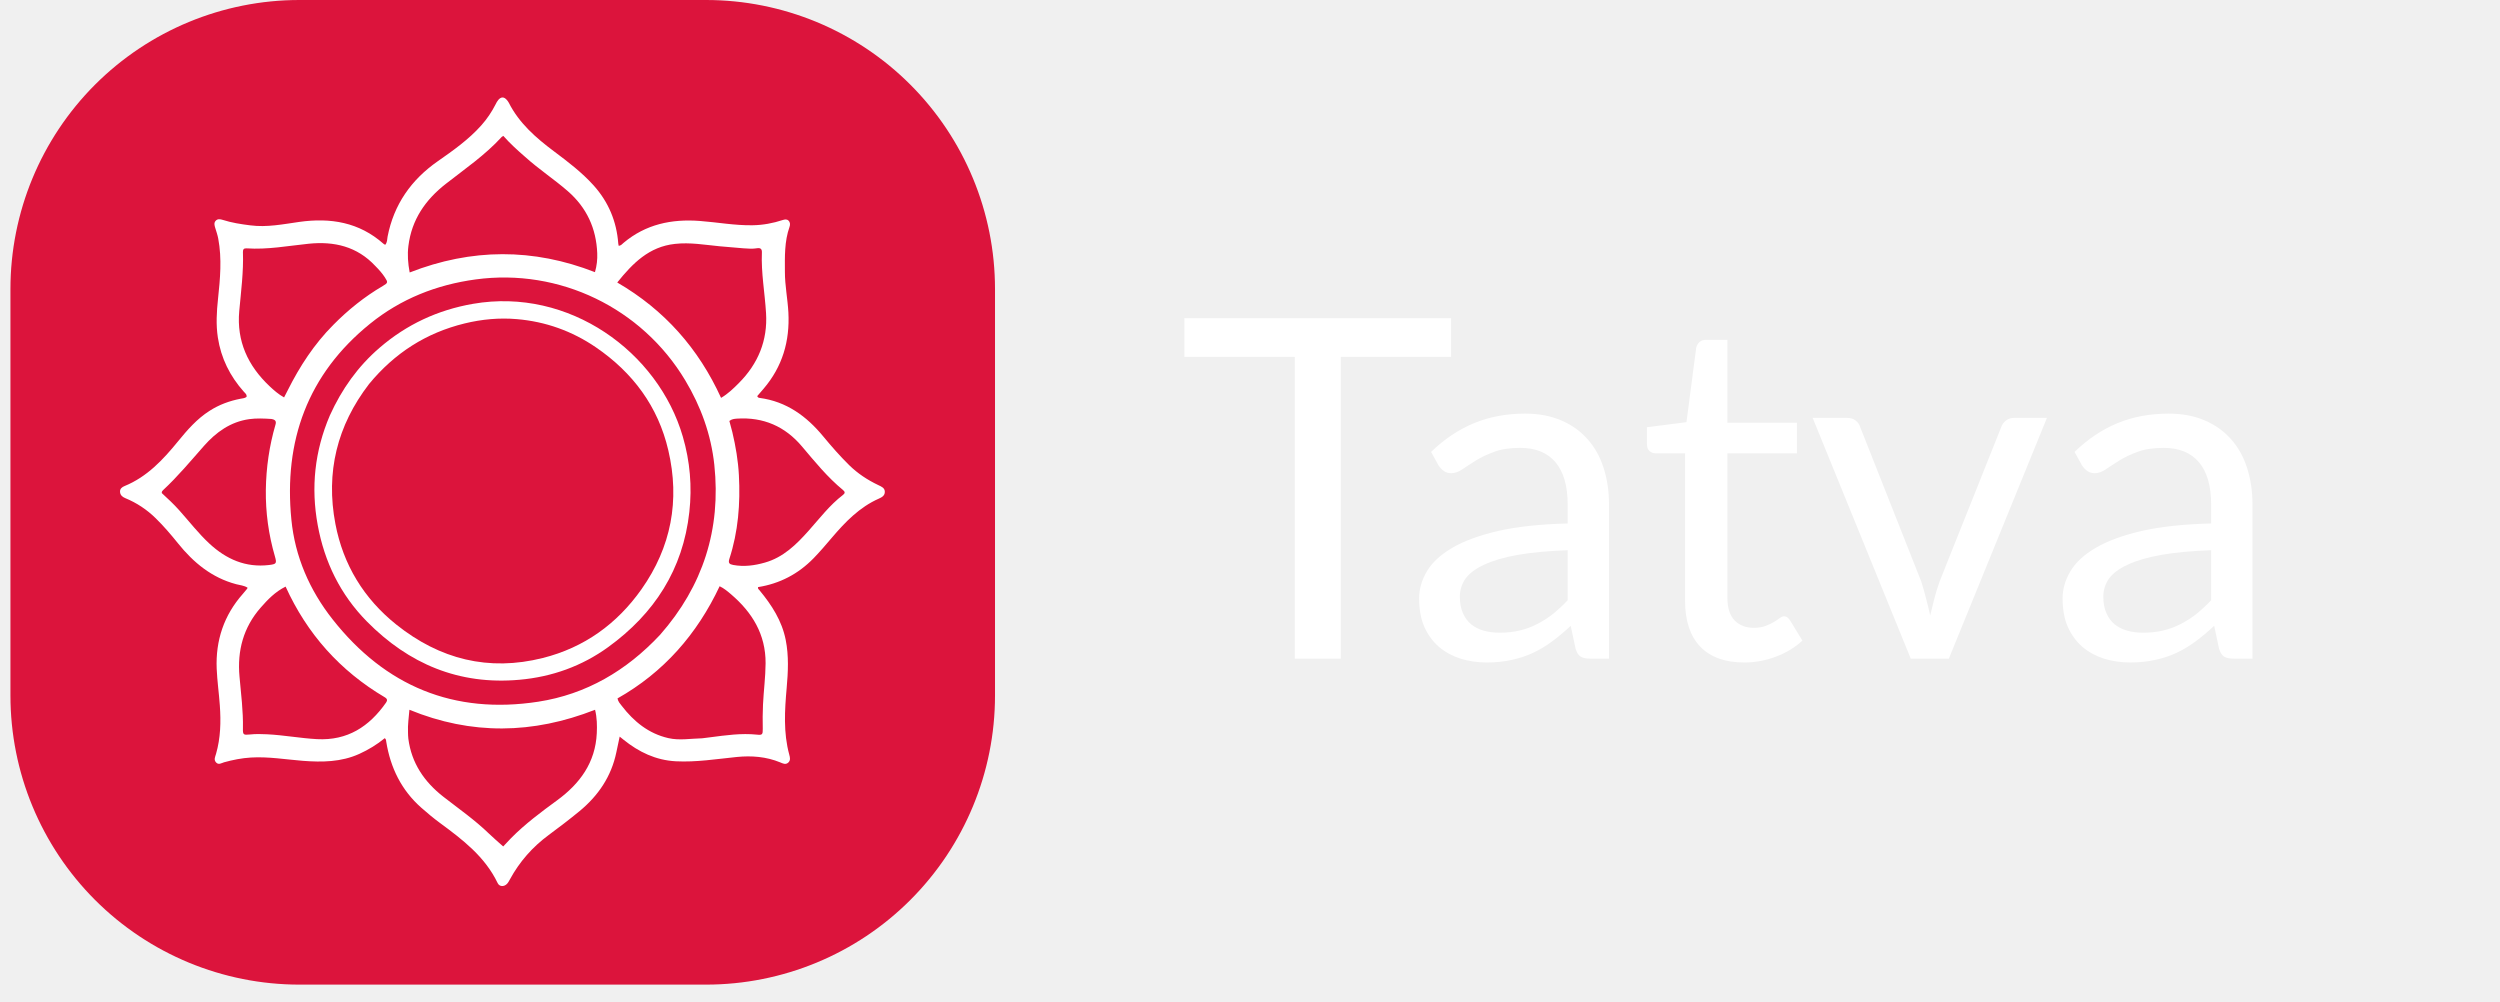
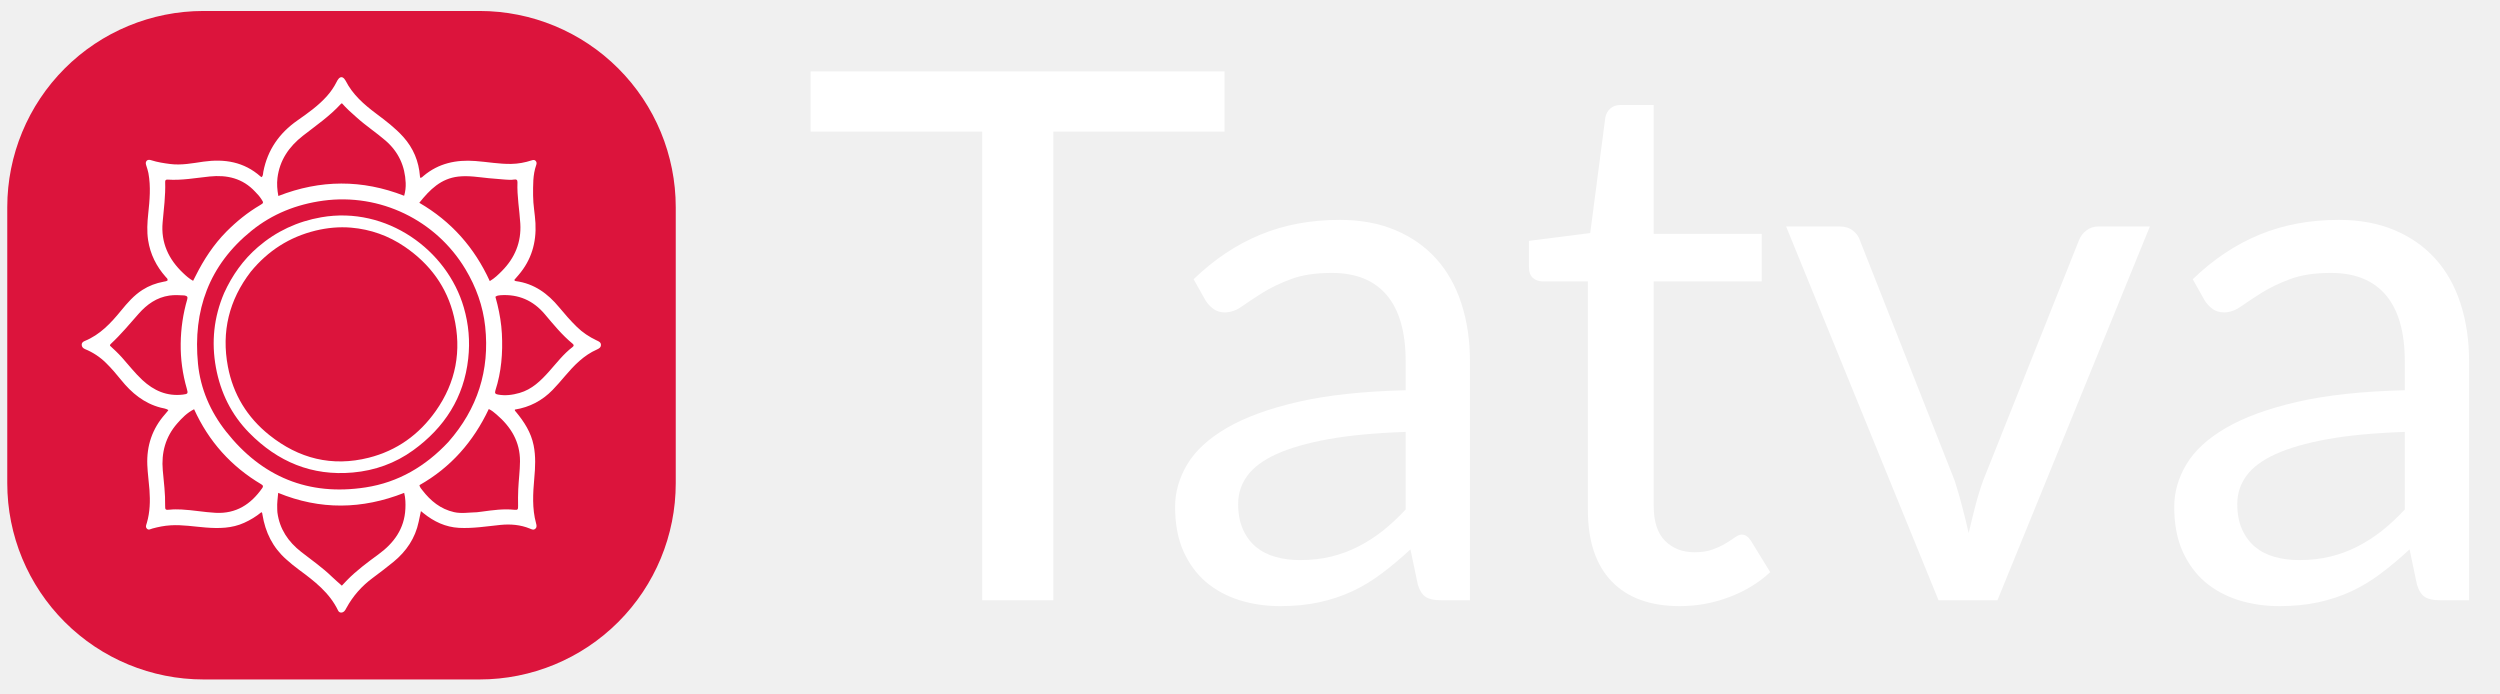
- <svg xmlns="http://www.w3.org/2000/svg" width="257" zoomAndPan="magnify" viewBox="0 0 192.75 77.25" height="103" preserveAspectRatio="xMidYMid meet" version="1.2">
+ <svg xmlns="http://www.w3.org/2000/svg" version="1.2" preserveAspectRatio="xMidYMid meet" viewBox="0 47.538 284.985 79.002" zoomAndPan="magnify" style="max-height: 500px" width="284.985" height="79.002">
  <defs>
-     <clipPath id="640faa9745">
-       <path d="M 0.805 0 L 76.715 0 L 76.715 75.914 L 0.805 75.914 Z M 0.805 0 " />
+     <clipPath id="75d0f2663d">
+       <path d="M 0.828 48.789 L 77.031 48.789 L 77.031 124.992 L 0.828 124.992 Z M 0.828 48.789" />
    </clipPath>
-     <clipPath id="23c861ddfa">
-       <path d="M 23.086 0 L 54.434 0 C 60.344 0 66.012 2.348 70.188 6.527 C 74.367 10.707 76.715 16.375 76.715 22.285 L 76.715 53.629 C 76.715 59.539 74.367 65.207 70.188 69.387 C 66.012 73.566 60.344 75.914 54.434 75.914 L 23.086 75.914 C 17.176 75.914 11.508 73.566 7.328 69.387 C 3.152 65.207 0.805 59.539 0.805 53.629 L 0.805 22.285 C 0.805 16.375 3.152 10.707 7.328 6.527 C 11.508 2.348 17.176 0 23.086 0 Z M 23.086 0 " />
+     <clipPath id="ce4071ce80">
+       <path d="M 23.199 48.789 L 54.664 48.789 C 60.598 48.789 66.285 51.145 70.48 55.34 C 74.676 59.535 77.031 65.227 77.031 71.16 L 77.031 102.625 C 77.031 108.559 74.676 114.246 70.48 118.441 C 66.285 122.637 60.598 124.992 54.664 124.992 L 23.199 124.992 C 17.266 124.992 11.574 122.637 7.379 118.441 C 3.184 114.246 0.828 108.559 0.828 102.625 L 0.828 71.16 C 0.828 65.227 3.184 59.535 7.379 55.34 C 11.574 51.145 17.266 48.789 23.199 48.789 Z M 23.199 48.789" />
+     </clipPath>
+     <clipPath id="1b4e973c7e">
+       <path d="M 9 56 L 69 56 L 69 118 L 9 118 Z M 9 56" />
+     </clipPath>
+     <clipPath id="918404fcd6">
+       <path d="M 0.828 71.16 L 0.828 102.625 C 0.828 114.98 10.844 124.992 23.199 124.992 L 54.664 124.992 C 67.02 124.992 77.031 114.98 77.031 102.625 L 77.031 71.16 C 77.031 58.805 67.02 48.789 54.664 48.789 L 23.199 48.789 C 10.844 48.789 0.828 58.805 0.828 71.16 Z M 0.828 71.16" />
+     </clipPath>
+     <clipPath id="433a5725b2">
+       <path d="M 24 72 L 54 72 L 54 102 L 24 102 Z M 24 72" />
+     </clipPath>
+     <clipPath id="1e7aa0f657">
+       <path d="M 0.828 71.16 L 0.828 102.625 C 0.828 114.98 10.844 124.992 23.199 124.992 L 54.664 124.992 C 67.02 124.992 77.031 114.98 77.031 102.625 L 77.031 71.16 C 77.031 58.805 67.02 48.789 54.664 48.789 L 23.199 48.789 C 10.844 48.789 0.828 58.805 0.828 71.16 Z M 0.828 71.16" />
    </clipPath>
  </defs>
-   <g id="27ff753aa9">
-     <g clip-rule="nonzero" clip-path="url(#640faa9745)">
-       <g clip-rule="nonzero" clip-path="url(#23c861ddfa)">
-         <path style=" stroke:none;fill-rule:nonzero;fill:crimson;fill-opacity:1;" d="M 0.805 0 L 76.715 0 L 76.715 75.914 L 0.805 75.914 Z M 0.805 0 " />
+   <g id="2e41287e59">
+     <g clip-path="url(#75d0f2663d)" clip-rule="nonzero">
+       <g clip-path="url(#ce4071ce80)" clip-rule="nonzero">
+         <path d="M 0.828 48.789 L 77.031 48.789 L 77.031 124.992 L 0.828 124.992 Z M 0.828 48.789" style="stroke:none;fill-rule:nonzero;fill:#dc143c;fill-opacity:1;" />
      </g>
    </g>
-     <path style=" stroke:none;fill-rule:nonzero;fill:#ffffff;fill-opacity:1;" d="M 67.719 37.402 C 67.969 37.52 68.219 37.621 68.219 37.918 C 68.223 38.211 67.996 38.34 67.766 38.441 C 66.266 39.102 65.168 40.246 64.129 41.465 C 63.676 42 63.219 42.535 62.73 43.039 C 61.551 44.25 60.121 45 58.445 45.266 C 58.41 45.395 58.508 45.449 58.566 45.52 C 59.5 46.652 60.285 47.859 60.578 49.336 C 60.824 50.57 60.762 51.809 60.652 53.047 C 60.5 54.77 60.391 56.488 60.852 58.184 C 60.914 58.406 60.965 58.625 60.77 58.801 C 60.562 58.98 60.359 58.863 60.148 58.777 C 59.074 58.336 57.949 58.25 56.812 58.363 C 55.246 58.52 53.688 58.777 52.102 58.695 C 50.566 58.613 49.254 57.984 48.074 57.031 C 47.988 56.965 47.902 56.895 47.777 56.793 C 47.688 57.223 47.602 57.613 47.52 58.004 C 47.133 59.867 46.125 61.352 44.672 62.547 C 43.902 63.18 43.109 63.785 42.305 64.379 C 41.055 65.301 40.055 66.438 39.312 67.805 C 39.246 67.922 39.184 68.047 39.09 68.145 C 38.863 68.383 38.508 68.375 38.371 68.09 C 37.395 66.051 35.672 64.738 33.914 63.445 C 33.422 63.082 32.945 62.684 32.484 62.277 C 30.949 60.922 30.105 59.195 29.781 57.195 C 29.766 57.098 29.777 56.996 29.664 56.914 C 29.07 57.402 28.41 57.805 27.703 58.125 C 26.309 58.758 24.832 58.773 23.352 58.66 C 22.016 58.555 20.688 58.324 19.34 58.406 C 18.637 58.449 17.949 58.586 17.273 58.773 C 17.074 58.832 16.852 59 16.656 58.781 C 16.465 58.57 16.59 58.355 16.656 58.125 C 17.008 56.902 17.039 55.648 16.949 54.391 C 16.883 53.445 16.746 52.504 16.707 51.559 C 16.617 49.375 17.266 47.43 18.73 45.781 C 18.844 45.652 18.953 45.52 19.062 45.383 C 19.074 45.367 19.078 45.34 19.086 45.312 C 18.824 45.141 18.508 45.121 18.215 45.043 C 16.332 44.547 14.918 43.375 13.727 41.895 C 13.184 41.219 12.625 40.566 12.008 39.961 C 11.32 39.285 10.535 38.766 9.648 38.402 C 9.422 38.309 9.266 38.16 9.254 37.914 C 9.242 37.684 9.406 37.555 9.598 37.477 C 11.34 36.766 12.57 35.445 13.723 34.031 C 14.441 33.152 15.184 32.293 16.156 31.676 C 16.891 31.203 17.695 30.906 18.551 30.742 C 18.703 30.715 18.867 30.707 19.008 30.602 C 19.047 30.406 18.895 30.312 18.797 30.199 C 17.73 29 17.039 27.617 16.797 26.023 C 16.645 25.031 16.703 24.031 16.809 23.043 C 16.973 21.496 17.117 19.953 16.828 18.406 C 16.777 18.121 16.676 17.84 16.59 17.555 C 16.535 17.375 16.484 17.188 16.621 17.031 C 16.773 16.852 16.984 16.895 17.172 16.953 C 17.867 17.176 18.578 17.285 19.301 17.375 C 20.582 17.543 21.832 17.285 23.078 17.109 C 25.488 16.77 27.691 17.133 29.57 18.797 C 29.605 18.828 29.652 18.848 29.699 18.875 C 29.867 18.688 29.844 18.453 29.883 18.242 C 30.367 15.766 31.699 13.863 33.754 12.43 C 34.945 11.598 36.137 10.758 37.113 9.66 C 37.551 9.168 37.914 8.629 38.211 8.043 C 38.27 7.922 38.336 7.801 38.422 7.699 C 38.641 7.449 38.863 7.457 39.078 7.707 C 39.133 7.77 39.188 7.844 39.227 7.918 C 40.023 9.492 41.309 10.617 42.691 11.652 C 43.777 12.465 44.859 13.285 45.77 14.297 C 46.91 15.566 47.539 17.062 47.668 18.77 C 47.672 18.828 47.688 18.887 47.699 18.949 C 47.879 18.945 47.969 18.812 48.078 18.723 C 49.785 17.289 51.777 16.871 53.949 17.035 C 55.309 17.137 56.656 17.391 58.027 17.367 C 58.824 17.355 59.594 17.211 60.344 16.965 C 60.504 16.918 60.66 16.879 60.797 17.012 C 60.934 17.152 60.93 17.328 60.871 17.496 C 60.473 18.625 60.512 19.797 60.516 20.965 C 60.516 22.016 60.727 23.043 60.785 24.09 C 60.902 26.305 60.324 28.273 58.871 29.973 C 58.707 30.168 58.539 30.359 58.383 30.539 C 58.426 30.656 58.5 30.668 58.57 30.68 C 60.637 30.957 62.184 32.086 63.473 33.648 C 64.109 34.418 64.766 35.168 65.48 35.871 C 66.133 36.508 66.875 37 67.719 37.402 M 50.891 48.945 C 54.199 45.184 55.602 40.809 55.074 35.836 C 54.824 33.508 54.043 31.344 52.832 29.324 C 49.488 23.742 43.133 20.668 36.676 21.543 C 33.656 21.953 30.914 23.035 28.535 24.957 C 23.707 28.859 21.867 34.004 22.465 40.062 C 22.742 42.91 23.867 45.5 25.645 47.754 C 29.699 52.898 34.996 55.105 41.496 54.102 C 45.195 53.531 48.297 51.715 50.891 48.945 M 31.457 56.48 C 31.465 56.641 31.461 56.801 31.484 56.961 C 31.73 58.84 32.711 60.277 34.18 61.426 C 35.363 62.348 36.602 63.211 37.688 64.262 C 38.039 64.602 38.414 64.918 38.797 65.262 C 38.969 65.078 39.184 64.844 39.406 64.617 C 40.484 63.527 41.711 62.613 42.945 61.711 C 44.711 60.422 45.906 58.793 46.012 56.531 C 46.039 55.938 46.031 55.34 45.879 54.723 C 41.09 56.605 36.344 56.684 31.566 54.723 C 31.516 55.332 31.43 55.867 31.457 56.48 M 40.477 12.086 C 39.891 11.578 39.32 11.059 38.809 10.48 C 38.746 10.52 38.707 10.531 38.684 10.555 C 37.414 11.949 35.859 13.012 34.387 14.164 C 32.801 15.398 31.738 16.934 31.488 18.961 C 31.402 19.629 31.453 20.301 31.586 21.008 C 36.359 19.141 41.109 19.121 45.871 20.984 C 46.016 20.484 46.066 20 46.047 19.527 C 45.973 17.613 45.234 16.004 43.773 14.734 C 42.719 13.816 41.551 13.055 40.477 12.086 M 28.941 20.512 C 27.535 19 25.766 18.59 23.789 18.793 C 22.199 18.957 20.621 19.258 19.012 19.148 C 18.797 19.137 18.727 19.227 18.73 19.43 C 18.785 20.961 18.582 22.477 18.445 23.992 C 18.238 26.309 19.117 28.203 20.777 29.77 C 21.117 30.09 21.465 30.398 21.902 30.641 C 22.008 30.441 22.102 30.258 22.195 30.07 C 23.117 28.23 24.23 26.527 25.688 25.059 C 26.836 23.895 28.098 22.879 29.512 22.051 C 29.922 21.809 29.926 21.773 29.664 21.371 C 29.465 21.07 29.23 20.801 28.941 20.512 M 54.141 56.922 C 54.348 56.895 54.559 56.871 54.762 56.844 C 55.957 56.688 57.152 56.516 58.363 56.641 C 58.777 56.688 58.816 56.625 58.809 56.191 C 58.797 55.562 58.797 54.938 58.828 54.309 C 58.879 53.25 59.02 52.203 59.027 51.141 C 59.039 48.906 57.996 47.215 56.359 45.816 C 56.094 45.59 55.82 45.359 55.484 45.199 C 53.738 48.906 51.164 51.84 47.609 53.848 C 47.66 54.105 47.812 54.258 47.938 54.422 C 48.871 55.633 50.008 56.562 51.535 56.91 C 52.375 57.102 53.227 56.945 54.141 56.922 M 29.656 53.754 C 26.215 51.719 23.676 48.871 22.02 45.227 C 21.215 45.629 20.645 46.223 20.102 46.844 C 18.762 48.371 18.285 50.168 18.465 52.156 C 18.582 53.488 18.758 54.82 18.73 56.164 C 18.719 56.652 18.766 56.68 19.262 56.629 C 19.703 56.582 20.145 56.59 20.59 56.613 C 21.879 56.676 23.152 56.918 24.441 56.988 C 26.789 57.113 28.465 56.023 29.758 54.18 C 29.863 54.027 29.898 53.891 29.656 53.754 M 57.324 19.145 C 56.715 19.094 56.102 19.047 55.488 18.988 C 54.34 18.879 53.203 18.672 52.035 18.805 C 50.043 19.023 48.789 20.289 47.59 21.781 C 51.227 23.891 53.859 26.871 55.594 30.676 C 56.145 30.352 56.555 29.945 56.961 29.539 C 58.449 28.047 59.195 26.25 59.062 24.137 C 58.969 22.578 58.676 21.035 58.742 19.469 C 58.754 19.188 58.629 19.094 58.352 19.141 C 58.035 19.195 57.715 19.176 57.324 19.145 M 56.465 33.324 C 56.723 34.414 56.91 35.52 56.969 36.637 C 57.086 38.824 56.918 40.992 56.234 43.09 C 56.133 43.41 56.234 43.504 56.531 43.559 C 57.363 43.711 58.172 43.605 58.973 43.375 C 60.391 42.973 61.387 41.992 62.332 40.934 C 63.184 39.98 63.961 38.949 64.988 38.164 C 65.16 38.035 65.168 37.922 65 37.785 C 63.801 36.801 62.832 35.602 61.836 34.426 C 60.527 32.871 58.852 32.141 56.809 32.277 C 56.613 32.293 56.418 32.309 56.234 32.457 C 56.309 32.723 56.379 32.996 56.465 33.324 M 20.91 32.301 C 20.344 32.266 19.777 32.238 19.215 32.316 C 17.77 32.523 16.668 33.316 15.73 34.375 C 14.703 35.539 13.711 36.734 12.57 37.793 C 12.52 37.844 12.461 37.895 12.473 38.016 C 12.922 38.43 13.391 38.863 13.816 39.34 C 14.59 40.203 15.297 41.125 16.148 41.914 C 17.445 43.113 18.934 43.777 20.746 43.562 C 21.305 43.492 21.355 43.449 21.195 42.895 C 20.707 41.219 20.473 39.504 20.496 37.762 C 20.52 36.062 20.762 34.383 21.238 32.746 C 21.32 32.477 21.234 32.352 20.91 32.301 Z M 20.91 32.301 " />
-     <path style=" stroke:none;fill-rule:nonzero;fill:#ffffff;fill-opacity:1;" d="M 25.43 32.035 C 26.348 30.004 27.598 28.246 29.27 26.809 C 31.352 25.016 33.75 23.898 36.465 23.426 C 43.891 22.133 50.754 27.141 52.648 33.672 C 53.199 35.57 53.367 37.504 53.148 39.477 C 52.66 43.906 50.449 47.312 46.898 49.887 C 44.867 51.359 42.555 52.188 40.047 52.41 C 35.398 52.828 31.52 51.195 28.285 47.914 C 26.242 45.84 25.016 43.332 24.496 40.484 C 23.965 37.594 24.258 34.773 25.43 32.035 M 28.453 29.609 C 25.988 32.816 25.102 36.422 25.859 40.391 C 26.461 43.547 28.051 46.152 30.562 48.16 C 33.902 50.828 37.672 51.785 41.855 50.73 C 45.043 49.926 47.566 48.109 49.457 45.434 C 51.754 42.18 52.43 38.578 51.527 34.719 C 50.742 31.34 48.793 28.727 45.941 26.777 C 44.102 25.52 42.059 24.793 39.852 24.605 C 38.5 24.488 37.152 24.613 35.82 24.938 C 32.852 25.664 30.422 27.219 28.453 29.609 Z M 28.453 29.609 " />
-     <g style="fill:#ffffff;fill-opacity:1;">
-       <g transform="translate(90.76793, 50.78092)">
-         <path style="stroke:none" d="M 21.109 -23.266 L 12.609 -23.266 L 12.609 0 L 9.062 0 L 9.062 -23.266 L 0.547 -23.266 L 0.547 -26.25 L 21.109 -26.25 Z M 21.109 -23.266 " />
+     <g clip-path="url(#1b4e973c7e)" clip-rule="nonzero">
+       <g clip-path="url(#918404fcd6)" clip-rule="nonzero">
+         <path d="M 68 86.336 C 68.254 86.453 68.504 86.555 68.504 86.852 C 68.508 87.145 68.281 87.273 68.047 87.379 C 66.539 88.043 65.441 89.191 64.398 90.414 C 63.941 90.949 63.484 91.488 62.992 91.992 C 61.809 93.207 60.375 93.961 58.695 94.227 C 58.656 94.359 58.754 94.414 58.812 94.484 C 59.754 95.621 60.539 96.832 60.832 98.312 C 61.082 99.555 61.02 100.797 60.906 102.043 C 60.754 103.77 60.645 105.492 61.109 107.195 C 61.168 107.422 61.223 107.641 61.023 107.812 C 60.82 107.996 60.613 107.879 60.402 107.793 C 59.324 107.352 58.195 107.262 57.051 107.375 C 55.48 107.535 53.914 107.793 52.324 107.711 C 50.781 107.625 49.465 107 48.281 106.043 C 48.195 105.973 48.109 105.902 47.984 105.801 C 47.891 106.23 47.809 106.621 47.727 107.016 C 47.336 108.887 46.324 110.379 44.867 111.578 C 44.094 112.211 43.297 112.82 42.488 113.418 C 41.234 114.344 40.23 115.484 39.484 116.852 C 39.422 116.973 39.355 117.098 39.266 117.195 C 39.035 117.438 38.68 117.43 38.543 117.141 C 37.562 115.094 35.828 113.773 34.07 112.477 C 33.57 112.113 33.094 111.715 32.633 111.305 C 31.09 109.945 30.242 108.211 29.918 106.203 C 29.902 106.109 29.914 106.004 29.801 105.922 C 29.203 106.414 28.543 106.816 27.832 107.137 C 26.43 107.773 24.953 107.789 23.461 107.672 C 22.121 107.57 20.789 107.336 19.438 107.422 C 18.73 107.465 18.043 107.602 17.359 107.789 C 17.16 107.844 16.938 108.016 16.742 107.797 C 16.551 107.586 16.676 107.367 16.742 107.137 C 17.098 105.91 17.129 104.652 17.039 103.387 C 16.969 102.441 16.832 101.496 16.793 100.547 C 16.703 98.352 17.355 96.402 18.824 94.746 C 18.938 94.617 19.047 94.48 19.156 94.348 C 19.172 94.332 19.172 94.305 19.184 94.277 C 18.918 94.102 18.602 94.082 18.309 94.004 C 16.414 93.508 15 92.332 13.801 90.844 C 13.258 90.168 12.695 89.512 12.074 88.902 C 11.387 88.227 10.598 87.707 9.707 87.34 C 9.48 87.246 9.324 87.094 9.312 86.848 C 9.301 86.617 9.465 86.488 9.656 86.41 C 11.406 85.695 12.641 84.371 13.797 82.953 C 14.52 82.066 15.266 81.207 16.238 80.586 C 16.977 80.113 17.785 79.812 18.645 79.652 C 18.797 79.621 18.965 79.613 19.102 79.508 C 19.145 79.312 18.992 79.219 18.891 79.105 C 17.82 77.898 17.129 76.512 16.883 74.914 C 16.734 73.918 16.789 72.914 16.895 71.918 C 17.062 70.367 17.203 68.82 16.918 67.27 C 16.863 66.977 16.762 66.695 16.676 66.414 C 16.621 66.23 16.57 66.043 16.707 65.883 C 16.859 65.707 17.074 65.75 17.258 65.809 C 17.957 66.031 18.672 66.141 19.398 66.234 C 20.684 66.398 21.938 66.145 23.191 65.965 C 25.609 65.625 27.82 65.988 29.703 67.66 C 29.738 67.691 29.789 67.707 29.836 67.734 C 30.004 67.547 29.98 67.312 30.02 67.102 C 30.504 64.617 31.844 62.707 33.906 61.266 C 35.102 60.43 36.297 59.586 37.277 58.484 C 37.715 57.992 38.082 57.453 38.379 56.863 C 38.441 56.742 38.504 56.617 38.594 56.52 C 38.812 56.27 39.035 56.277 39.25 56.523 C 39.309 56.59 39.359 56.664 39.398 56.738 C 40.199 58.32 41.488 59.445 42.875 60.484 C 43.965 61.301 45.055 62.125 45.969 63.141 C 47.113 64.414 47.742 65.918 47.871 67.629 C 47.875 67.688 47.891 67.746 47.902 67.812 C 48.086 67.805 48.176 67.676 48.285 67.586 C 50 66.145 52 65.727 54.18 65.891 C 55.543 65.992 56.898 66.246 58.273 66.223 C 59.07 66.211 59.844 66.066 60.602 65.82 C 60.758 65.77 60.918 65.73 61.051 65.867 C 61.191 66.008 61.188 66.184 61.125 66.352 C 60.727 67.484 60.77 68.66 60.77 69.836 C 60.77 70.887 60.984 71.922 61.039 72.973 C 61.156 75.195 60.578 77.172 59.121 78.875 C 58.953 79.07 58.785 79.266 58.629 79.445 C 58.672 79.566 58.746 79.574 58.82 79.586 C 60.891 79.867 62.445 81 63.738 82.566 C 64.379 83.34 65.035 84.094 65.754 84.797 C 66.406 85.438 67.156 85.934 68 86.336 M 51.109 97.922 C 54.43 94.148 55.84 89.758 55.309 84.766 C 55.059 82.426 54.273 80.254 53.059 78.227 C 49.699 72.621 43.32 69.535 36.84 70.414 C 33.809 70.828 31.055 71.914 28.668 73.844 C 23.82 77.762 21.973 82.926 22.57 89.008 C 22.852 91.867 23.984 94.465 25.766 96.727 C 29.836 101.891 35.156 104.105 41.68 103.098 C 45.395 102.527 48.504 100.703 51.109 97.922 M 31.602 105.488 C 31.609 105.648 31.605 105.809 31.625 105.969 C 31.875 107.855 32.859 109.297 34.332 110.449 C 35.523 111.379 36.766 112.242 37.852 113.297 C 38.207 113.637 38.582 113.957 38.969 114.301 C 39.141 114.121 39.355 113.883 39.578 113.656 C 40.66 112.559 41.895 111.645 43.133 110.738 C 44.906 109.445 46.105 107.809 46.211 105.535 C 46.238 104.941 46.23 104.34 46.074 103.723 C 41.27 105.613 36.504 105.691 31.711 103.723 C 31.66 104.336 31.57 104.871 31.602 105.488 M 40.652 60.922 C 40.066 60.414 39.492 59.891 38.98 59.312 C 38.918 59.348 38.879 59.359 38.855 59.387 C 37.578 60.785 36.02 61.852 34.539 63.008 C 32.949 64.25 31.883 65.789 31.629 67.824 C 31.547 68.496 31.598 69.168 31.73 69.879 C 36.52 68.004 41.289 67.984 46.07 69.855 C 46.215 69.352 46.266 68.867 46.246 68.391 C 46.168 66.469 45.43 64.855 43.965 63.578 C 42.906 62.66 41.73 61.895 40.652 60.922 M 29.074 69.379 C 27.664 67.863 25.887 67.453 23.902 67.656 C 22.305 67.82 20.723 68.121 19.105 68.012 C 18.891 68 18.82 68.09 18.828 68.293 C 18.879 69.832 18.676 71.352 18.539 72.875 C 18.328 75.199 19.215 77.098 20.883 78.672 C 21.223 78.996 21.57 79.305 22.012 79.551 C 22.113 79.348 22.211 79.16 22.305 78.977 C 23.23 77.129 24.348 75.418 25.809 73.941 C 26.965 72.777 28.23 71.754 29.648 70.922 C 30.059 70.684 30.066 70.645 29.797 70.242 C 29.602 69.941 29.367 69.668 29.074 69.379 M 54.371 105.93 C 54.582 105.902 54.789 105.879 54.996 105.852 C 56.195 105.691 57.395 105.52 58.609 105.648 C 59.023 105.691 59.066 105.633 59.059 105.195 C 59.047 104.566 59.047 103.938 59.078 103.305 C 59.125 102.246 59.27 101.191 59.277 100.129 C 59.289 97.883 58.238 96.188 56.598 94.785 C 56.332 94.555 56.059 94.324 55.719 94.164 C 53.965 97.883 51.383 100.828 47.812 102.844 C 47.863 103.102 48.02 103.254 48.145 103.418 C 49.082 104.637 50.223 105.57 51.758 105.918 C 52.598 106.109 53.453 105.953 54.371 105.93 M 29.793 102.75 C 26.34 100.707 23.789 97.848 22.125 94.188 C 21.32 94.594 20.746 95.188 20.199 95.812 C 18.859 97.344 18.379 99.148 18.555 101.145 C 18.676 102.484 18.852 103.82 18.824 105.168 C 18.816 105.66 18.859 105.688 19.359 105.637 C 19.801 105.59 20.246 105.598 20.691 105.617 C 21.988 105.684 23.262 105.926 24.559 105.996 C 26.914 106.125 28.598 105.027 29.895 103.176 C 30 103.027 30.035 102.887 29.793 102.75 M 57.566 68.008 C 56.953 67.957 56.336 67.91 55.723 67.852 C 54.57 67.738 53.434 67.535 52.258 67.664 C 50.258 67.887 48.996 69.156 47.797 70.656 C 51.445 72.773 54.086 75.762 55.832 79.582 C 56.383 79.258 56.793 78.852 57.203 78.441 C 58.695 76.941 59.441 75.141 59.312 73.02 C 59.219 71.457 58.926 69.906 58.988 68.332 C 59 68.051 58.875 67.957 58.602 68.004 C 58.281 68.059 57.957 68.039 57.566 68.008 M 56.703 82.242 C 56.965 83.336 57.152 84.445 57.211 85.566 C 57.328 87.766 57.156 89.938 56.473 92.047 C 56.371 92.367 56.473 92.461 56.77 92.516 C 57.605 92.672 58.418 92.562 59.223 92.332 C 60.645 91.926 61.645 90.941 62.594 89.879 C 63.449 88.922 64.227 87.891 65.262 87.102 C 65.434 86.973 65.441 86.855 65.273 86.719 C 64.07 85.73 63.094 84.527 62.098 83.348 C 60.781 81.789 59.098 81.051 57.051 81.191 C 56.852 81.207 56.656 81.223 56.473 81.371 C 56.547 81.637 56.617 81.91 56.703 82.242 M 21.012 81.215 C 20.445 81.18 19.875 81.148 19.309 81.23 C 17.863 81.441 16.754 82.23 15.812 83.297 C 14.781 84.465 13.789 85.664 12.645 86.727 C 12.59 86.777 12.531 86.828 12.543 86.949 C 12.996 87.367 13.465 87.801 13.895 88.281 C 14.668 89.145 15.379 90.07 16.234 90.863 C 17.535 92.07 19.027 92.734 20.848 92.52 C 21.41 92.449 21.461 92.406 21.297 91.852 C 20.809 90.168 20.574 88.445 20.598 86.699 C 20.621 84.992 20.863 83.305 21.344 81.66 C 21.422 81.391 21.34 81.266 21.012 81.215 Z M 21.012 81.215" style="stroke:none;fill-rule:nonzero;fill:#ffffff;fill-opacity:1;" />
      </g>
    </g>
-     <g style="fill:#ffffff;fill-opacity:1;">
-       <g transform="translate(108.227, 50.78092)">
-         <path style="stroke:none" d="M 12.641 -8.359 C 11.141 -8.305 9.859 -8.188 8.797 -8 C 7.742 -7.812 6.883 -7.562 6.219 -7.25 C 5.551 -6.945 5.066 -6.586 4.766 -6.172 C 4.473 -5.754 4.328 -5.289 4.328 -4.781 C 4.328 -4.289 4.406 -3.867 4.562 -3.516 C 4.719 -3.16 4.93 -2.867 5.203 -2.641 C 5.484 -2.422 5.805 -2.258 6.172 -2.156 C 6.547 -2.051 6.953 -2 7.391 -2 C 7.961 -2 8.484 -2.055 8.953 -2.172 C 9.43 -2.285 9.879 -2.453 10.297 -2.672 C 10.723 -2.891 11.129 -3.148 11.516 -3.453 C 11.898 -3.766 12.273 -4.113 12.641 -4.5 Z M 2.109 -15.938 C 3.129 -16.926 4.234 -17.664 5.422 -18.156 C 6.609 -18.645 7.922 -18.891 9.359 -18.891 C 10.398 -18.891 11.32 -18.719 12.125 -18.375 C 12.938 -18.031 13.613 -17.551 14.156 -16.938 C 14.707 -16.332 15.125 -15.594 15.406 -14.719 C 15.688 -13.852 15.828 -12.906 15.828 -11.875 L 15.828 0 L 14.375 0 C 14.062 0 13.816 -0.051 13.641 -0.156 C 13.473 -0.258 13.344 -0.461 13.25 -0.766 L 12.875 -2.531 C 12.383 -2.07 11.906 -1.672 11.438 -1.328 C 10.977 -0.984 10.492 -0.691 9.984 -0.453 C 9.473 -0.211 8.926 -0.031 8.344 0.094 C 7.758 0.227 7.113 0.297 6.406 0.297 C 5.688 0.297 5.008 0.195 4.375 0 C 3.738 -0.207 3.188 -0.508 2.719 -0.906 C 2.25 -1.312 1.875 -1.82 1.594 -2.438 C 1.32 -3.062 1.188 -3.797 1.188 -4.641 C 1.188 -5.367 1.391 -6.07 1.797 -6.75 C 2.203 -7.426 2.852 -8.023 3.75 -8.547 C 4.656 -9.078 5.832 -9.508 7.281 -9.844 C 8.738 -10.176 10.523 -10.367 12.641 -10.422 L 12.641 -11.875 C 12.641 -13.312 12.328 -14.398 11.703 -15.141 C 11.078 -15.879 10.172 -16.25 8.984 -16.25 C 8.172 -16.25 7.492 -16.145 6.953 -15.938 C 6.41 -15.738 5.941 -15.516 5.547 -15.266 C 5.148 -15.016 4.805 -14.789 4.516 -14.594 C 4.223 -14.395 3.941 -14.297 3.672 -14.297 C 3.441 -14.297 3.25 -14.352 3.094 -14.469 C 2.938 -14.582 2.801 -14.723 2.688 -14.891 Z M 2.109 -15.938 " />
+     <g clip-path="url(#433a5725b2)" clip-rule="nonzero">
+       <g clip-path="url(#1e7aa0f657)" clip-rule="nonzero">
+         <path d="M 25.547 80.945 C 26.473 78.91 27.727 77.145 29.402 75.703 C 31.496 73.902 33.902 72.781 36.629 72.305 C 44.082 71.008 50.973 76.035 52.871 82.59 C 53.426 84.496 53.594 86.438 53.375 88.414 C 52.887 92.863 50.664 96.285 47.102 98.867 C 45.062 100.344 42.742 101.176 40.223 101.402 C 35.555 101.82 31.664 100.18 28.418 96.887 C 26.367 94.805 25.137 92.285 24.613 89.43 C 24.082 86.527 24.371 83.699 25.547 80.945 M 28.586 78.512 C 26.109 81.734 25.223 85.352 25.98 89.332 C 26.582 92.504 28.18 95.117 30.703 97.133 C 34.059 99.816 37.84 100.773 42.039 99.715 C 45.238 98.906 47.77 97.082 49.668 94.398 C 51.977 91.133 52.652 87.516 51.75 83.641 C 50.957 80.25 49.004 77.625 46.141 75.668 C 44.293 74.406 42.246 73.68 40.027 73.488 C 38.668 73.375 37.316 73.5 35.98 73.824 C 33 74.551 30.559 76.113 28.586 78.512 Z M 28.586 78.512" style="stroke:none;fill-rule:nonzero;fill:#ffffff;fill-opacity:1;" />
      </g>
    </g>
-     <g style="fill:#ffffff;fill-opacity:1;">
-       <g transform="translate(126.1991, 50.78092)">
-         <path style="stroke:none" d="M 8.281 0.297 C 6.812 0.297 5.68 -0.109 4.891 -0.922 C 4.109 -1.742 3.719 -2.926 3.719 -4.469 L 3.719 -15.828 L 1.484 -15.828 C 1.285 -15.828 1.117 -15.883 0.984 -16 C 0.848 -16.113 0.781 -16.297 0.781 -16.547 L 0.781 -17.844 L 3.828 -18.234 L 4.578 -23.969 C 4.617 -24.145 4.703 -24.289 4.828 -24.406 C 4.953 -24.52 5.117 -24.578 5.328 -24.578 L 6.984 -24.578 L 6.984 -18.188 L 12.344 -18.188 L 12.344 -15.828 L 6.984 -15.828 L 6.984 -4.688 C 6.984 -3.906 7.172 -3.32 7.547 -2.938 C 7.922 -2.562 8.41 -2.375 9.016 -2.375 C 9.359 -2.375 9.656 -2.422 9.906 -2.516 C 10.156 -2.609 10.367 -2.707 10.547 -2.812 C 10.734 -2.926 10.891 -3.031 11.016 -3.125 C 11.148 -3.219 11.266 -3.266 11.359 -3.266 C 11.523 -3.266 11.676 -3.16 11.812 -2.953 L 12.766 -1.391 C 12.203 -0.867 11.523 -0.457 10.734 -0.156 C 9.941 0.145 9.125 0.297 8.281 0.297 Z M 8.281 0.297 " />
+     <g style="fill:#fff;fill-opacity:1;">
+       <g transform="translate(91.13885, 115.9617)">
+         <path d="M 48.453 -53.422 L 28.938 -53.422 L 28.938 0 L 20.828 0 L 20.828 -53.422 L 1.266 -53.422 L 1.266 -60.281 L 48.453 -60.281 Z M 48.453 -53.422" style="stroke:none" />
      </g>
    </g>
-     <g style="fill:#ffffff;fill-opacity:1;">
-       <g transform="translate(139.3348, 50.78092)">
-         <path style="stroke:none" d="M 18.484 -18.562 L 10.922 0 L 7.984 0 L 0.422 -18.562 L 3.078 -18.562 C 3.348 -18.562 3.566 -18.492 3.734 -18.359 C 3.91 -18.223 4.023 -18.062 4.078 -17.875 L 8.797 -5.938 C 8.941 -5.488 9.066 -5.047 9.172 -4.609 C 9.285 -4.18 9.391 -3.754 9.484 -3.328 C 9.586 -3.754 9.691 -4.18 9.797 -4.609 C 9.91 -5.047 10.047 -5.488 10.203 -5.938 L 14.969 -17.875 C 15.039 -18.07 15.16 -18.234 15.328 -18.359 C 15.504 -18.492 15.707 -18.562 15.938 -18.562 Z M 18.484 -18.562 " />
+     <g style="fill:#fff;fill-opacity:1;">
+       <g transform="translate(131.2202, 115.9617)">
+         <path d="M 29.016 -19.188 C 25.566 -19.07 22.629 -18.797 20.203 -18.359 C 17.785 -17.922 15.812 -17.352 14.281 -16.656 C 12.75 -15.957 11.641 -15.129 10.953 -14.172 C 10.266 -13.223 9.922 -12.16 9.922 -10.984 C 9.922 -9.859 10.102 -8.891 10.469 -8.078 C 10.832 -7.266 11.328 -6.598 11.953 -6.078 C 12.586 -5.555 13.332 -5.176 14.188 -4.938 C 15.051 -4.695 15.973 -4.578 16.953 -4.578 C 18.266 -4.578 19.469 -4.711 20.562 -4.984 C 21.656 -5.254 22.688 -5.641 23.656 -6.141 C 24.625 -6.641 25.551 -7.238 26.438 -7.938 C 27.32 -8.645 28.18 -9.445 29.016 -10.344 Z M 4.844 -36.594 C 7.195 -38.863 9.734 -40.555 12.453 -41.672 C 15.172 -42.797 18.188 -43.359 21.5 -43.359 C 23.875 -43.359 25.988 -42.969 27.844 -42.188 C 29.695 -41.406 31.254 -40.312 32.516 -38.906 C 33.773 -37.508 34.727 -35.812 35.375 -33.812 C 36.02 -31.82 36.344 -29.633 36.344 -27.25 L 36.344 0 L 33.016 0 C 32.285 0 31.723 -0.117 31.328 -0.359 C 30.941 -0.598 30.633 -1.066 30.406 -1.766 L 29.562 -5.797 C 28.445 -4.766 27.352 -3.848 26.281 -3.047 C 25.219 -2.242 24.098 -1.566 22.922 -1.016 C 21.742 -0.473 20.488 -0.055 19.156 0.234 C 17.82 0.523 16.344 0.672 14.719 0.672 C 13.062 0.672 11.504 0.441 10.047 -0.016 C 8.586 -0.484 7.316 -1.176 6.234 -2.094 C 5.16 -3.02 4.305 -4.191 3.672 -5.609 C 3.047 -7.023 2.734 -8.703 2.734 -10.641 C 2.734 -12.328 3.195 -13.945 4.125 -15.5 C 5.051 -17.051 6.551 -18.43 8.625 -19.641 C 10.695 -20.848 13.398 -21.836 16.734 -22.609 C 20.078 -23.379 24.172 -23.82 29.016 -23.938 L 29.016 -27.25 C 29.016 -30.562 28.301 -33.066 26.875 -34.766 C 25.445 -36.461 23.359 -37.312 20.609 -37.312 C 18.754 -37.312 17.203 -37.078 15.953 -36.609 C 14.711 -36.148 13.633 -35.633 12.719 -35.062 C 11.812 -34.488 11.023 -33.969 10.359 -33.5 C 9.703 -33.039 9.051 -32.812 8.406 -32.812 C 7.906 -32.812 7.473 -32.941 7.109 -33.203 C 6.742 -33.473 6.438 -33.805 6.188 -34.203 Z M 4.844 -36.594" style="stroke:none" />
      </g>
    </g>
-     <g style="fill:#ffff;fill-opacity:1;">
-       <g transform="translate(157.8382, 50.78092)">
-         <path style="stroke:none" d="M 12.641 -8.359 C 11.141 -8.305 9.859 -8.188 8.797 -8 C 7.742 -7.812 6.883 -7.562 6.219 -7.25 C 5.551 -6.945 5.066 -6.586 4.766 -6.172 C 4.473 -5.754 4.328 -5.289 4.328 -4.781 C 4.328 -4.289 4.406 -3.867 4.562 -3.516 C 4.719 -3.16 4.93 -2.867 5.203 -2.641 C 5.484 -2.422 5.805 -2.258 6.172 -2.156 C 6.547 -2.051 6.953 -2 7.391 -2 C 7.961 -2 8.484 -2.055 8.953 -2.172 C 9.43 -2.285 9.879 -2.453 10.297 -2.672 C 10.723 -2.891 11.129 -3.148 11.516 -3.453 C 11.898 -3.766 12.273 -4.113 12.641 -4.5 Z M 2.109 -15.938 C 3.129 -16.926 4.234 -17.664 5.422 -18.156 C 6.609 -18.645 7.922 -18.891 9.359 -18.891 C 10.398 -18.891 11.32 -18.719 12.125 -18.375 C 12.938 -18.031 13.613 -17.551 14.156 -16.938 C 14.707 -16.332 15.125 -15.594 15.406 -14.719 C 15.688 -13.852 15.828 -12.906 15.828 -11.875 L 15.828 0 L 14.375 0 C 14.062 0 13.816 -0.051 13.641 -0.156 C 13.473 -0.258 13.344 -0.461 13.25 -0.766 L 12.875 -2.531 C 12.383 -2.07 11.906 -1.672 11.438 -1.328 C 10.977 -0.984 10.492 -0.691 9.984 -0.453 C 9.473 -0.211 8.926 -0.031 8.344 0.094 C 7.758 0.227 7.113 0.297 6.406 0.297 C 5.688 0.297 5.008 0.195 4.375 0 C 3.738 -0.207 3.188 -0.508 2.719 -0.906 C 2.25 -1.312 1.875 -1.82 1.594 -2.438 C 1.32 -3.062 1.188 -3.797 1.188 -4.641 C 1.188 -5.367 1.391 -6.07 1.797 -6.75 C 2.203 -7.426 2.852 -8.023 3.75 -8.547 C 4.656 -9.078 5.832 -9.508 7.281 -9.844 C 8.738 -10.176 10.523 -10.367 12.641 -10.422 L 12.641 -11.875 C 12.641 -13.312 12.328 -14.398 11.703 -15.141 C 11.078 -15.879 10.172 -16.25 8.984 -16.25 C 8.172 -16.25 7.492 -16.145 6.953 -15.938 C 6.41 -15.738 5.941 -15.516 5.547 -15.266 C 5.148 -15.016 4.805 -14.789 4.516 -14.594 C 4.223 -14.395 3.941 -14.297 3.672 -14.297 C 3.441 -14.297 3.25 -14.352 3.094 -14.469 C 2.938 -14.582 2.801 -14.723 2.688 -14.891 Z M 2.109 -15.938 " />
+     <g style="fill:#fff;fill-opacity:1;">
+       <g transform="translate(172.4798, 115.9617)">
+         <path d="M 19.016 0.672 C 15.648 0.672 13.062 -0.266 11.25 -2.141 C 9.438 -4.023 8.531 -6.734 8.531 -10.266 L 8.531 -36.344 L 3.406 -36.344 C 2.957 -36.344 2.578 -36.473 2.266 -36.734 C 1.961 -37.004 1.812 -37.422 1.812 -37.984 L 1.812 -40.969 L 8.797 -41.859 L 10.516 -55.016 C 10.598 -55.441 10.785 -55.785 11.078 -56.047 C 11.379 -56.316 11.766 -56.453 12.234 -56.453 L 16.031 -56.453 L 16.031 -41.766 L 28.344 -41.766 L 28.344 -36.344 L 16.031 -36.344 L 16.031 -10.766 C 16.031 -8.973 16.461 -7.641 17.328 -6.766 C 18.203 -5.898 19.32 -5.469 20.688 -5.469 C 21.477 -5.469 22.16 -5.57 22.734 -5.781 C 23.305 -5.988 23.801 -6.219 24.219 -6.469 C 24.645 -6.727 25.004 -6.961 25.297 -7.172 C 25.598 -7.379 25.859 -7.484 26.078 -7.484 C 26.473 -7.484 26.82 -7.242 27.125 -6.766 L 29.312 -3.203 C 28.02 -1.992 26.461 -1.047 24.641 -0.359 C 22.828 0.328 20.953 0.672 19.016 0.672 Z M 19.016 0.672" style="stroke:none" />
+       </g>
+     </g>
+     <g style="fill:#fff;fill-opacity:1;">
+       <g transform="translate(202.6359, 115.9617)">
+         <path d="M 42.438 -42.609 L 25.062 0 L 18.344 0 L 0.969 -42.609 L 7.062 -42.609 C 7.676 -42.609 8.18 -42.453 8.578 -42.141 C 8.973 -41.836 9.238 -41.473 9.375 -41.047 L 20.188 -13.625 C 20.52 -12.594 20.812 -11.582 21.062 -10.594 C 21.32 -9.613 21.562 -8.633 21.781 -7.656 C 22.008 -8.633 22.25 -9.613 22.5 -10.594 C 22.75 -11.582 23.055 -12.594 23.422 -13.625 L 34.359 -41.047 C 34.535 -41.492 34.816 -41.863 35.203 -42.156 C 35.598 -42.457 36.062 -42.609 36.594 -42.609 Z M 42.438 -42.609" style="stroke:none" />
+       </g>
+     </g>
+     <g style="fill:#fff;fill-opacity:1;">
+       <g transform="translate(245.1151, 115.9617)">
+         <path d="M 29.016 -19.188 C 25.566 -19.07 22.629 -18.797 20.203 -18.359 C 17.785 -17.922 15.812 -17.352 14.281 -16.656 C 12.75 -15.957 11.641 -15.129 10.953 -14.172 C 10.266 -13.223 9.922 -12.16 9.922 -10.984 C 9.922 -9.859 10.102 -8.891 10.469 -8.078 C 10.832 -7.266 11.328 -6.598 11.953 -6.078 C 12.586 -5.555 13.332 -5.176 14.188 -4.938 C 15.051 -4.695 15.973 -4.578 16.953 -4.578 C 18.266 -4.578 19.469 -4.711 20.562 -4.984 C 21.656 -5.254 22.688 -5.641 23.656 -6.141 C 24.625 -6.641 25.551 -7.238 26.438 -7.938 C 27.32 -8.645 28.18 -9.445 29.016 -10.344 Z M 4.844 -36.594 C 7.195 -38.863 9.734 -40.555 12.453 -41.672 C 15.172 -42.797 18.188 -43.359 21.5 -43.359 C 23.875 -43.359 25.988 -42.969 27.844 -42.188 C 29.695 -41.406 31.254 -40.312 32.516 -38.906 C 33.773 -37.508 34.727 -35.812 35.375 -33.812 C 36.02 -31.82 36.344 -29.633 36.344 -27.25 L 36.344 0 L 33.016 0 C 32.285 0 31.723 -0.117 31.328 -0.359 C 30.941 -0.598 30.633 -1.066 30.406 -1.766 L 29.562 -5.797 C 28.445 -4.766 27.352 -3.848 26.281 -3.047 C 25.219 -2.242 24.098 -1.566 22.922 -1.016 C 21.742 -0.473 20.488 -0.055 19.156 0.234 C 17.82 0.523 16.344 0.672 14.719 0.672 C 13.062 0.672 11.504 0.441 10.047 -0.016 C 8.586 -0.484 7.316 -1.176 6.234 -2.094 C 5.16 -3.02 4.305 -4.191 3.672 -5.609 C 3.047 -7.023 2.734 -8.703 2.734 -10.641 C 2.734 -12.328 3.195 -13.945 4.125 -15.5 C 5.051 -17.051 6.551 -18.43 8.625 -19.641 C 10.695 -20.848 13.398 -21.836 16.734 -22.609 C 20.078 -23.379 24.172 -23.82 29.016 -23.938 L 29.016 -27.25 C 29.016 -30.562 28.301 -33.066 26.875 -34.766 C 25.445 -36.461 23.359 -37.312 20.609 -37.312 C 18.754 -37.312 17.203 -37.078 15.953 -36.609 C 14.711 -36.148 13.633 -35.633 12.719 -35.062 C 11.812 -34.488 11.023 -33.969 10.359 -33.5 C 9.703 -33.039 9.051 -32.812 8.406 -32.812 C 7.906 -32.812 7.473 -32.941 7.109 -33.203 C 6.742 -33.473 6.438 -33.805 6.188 -34.203 Z M 4.844 -36.594" style="stroke:none" />
      </g>
    </g>
  </g>
</svg>
